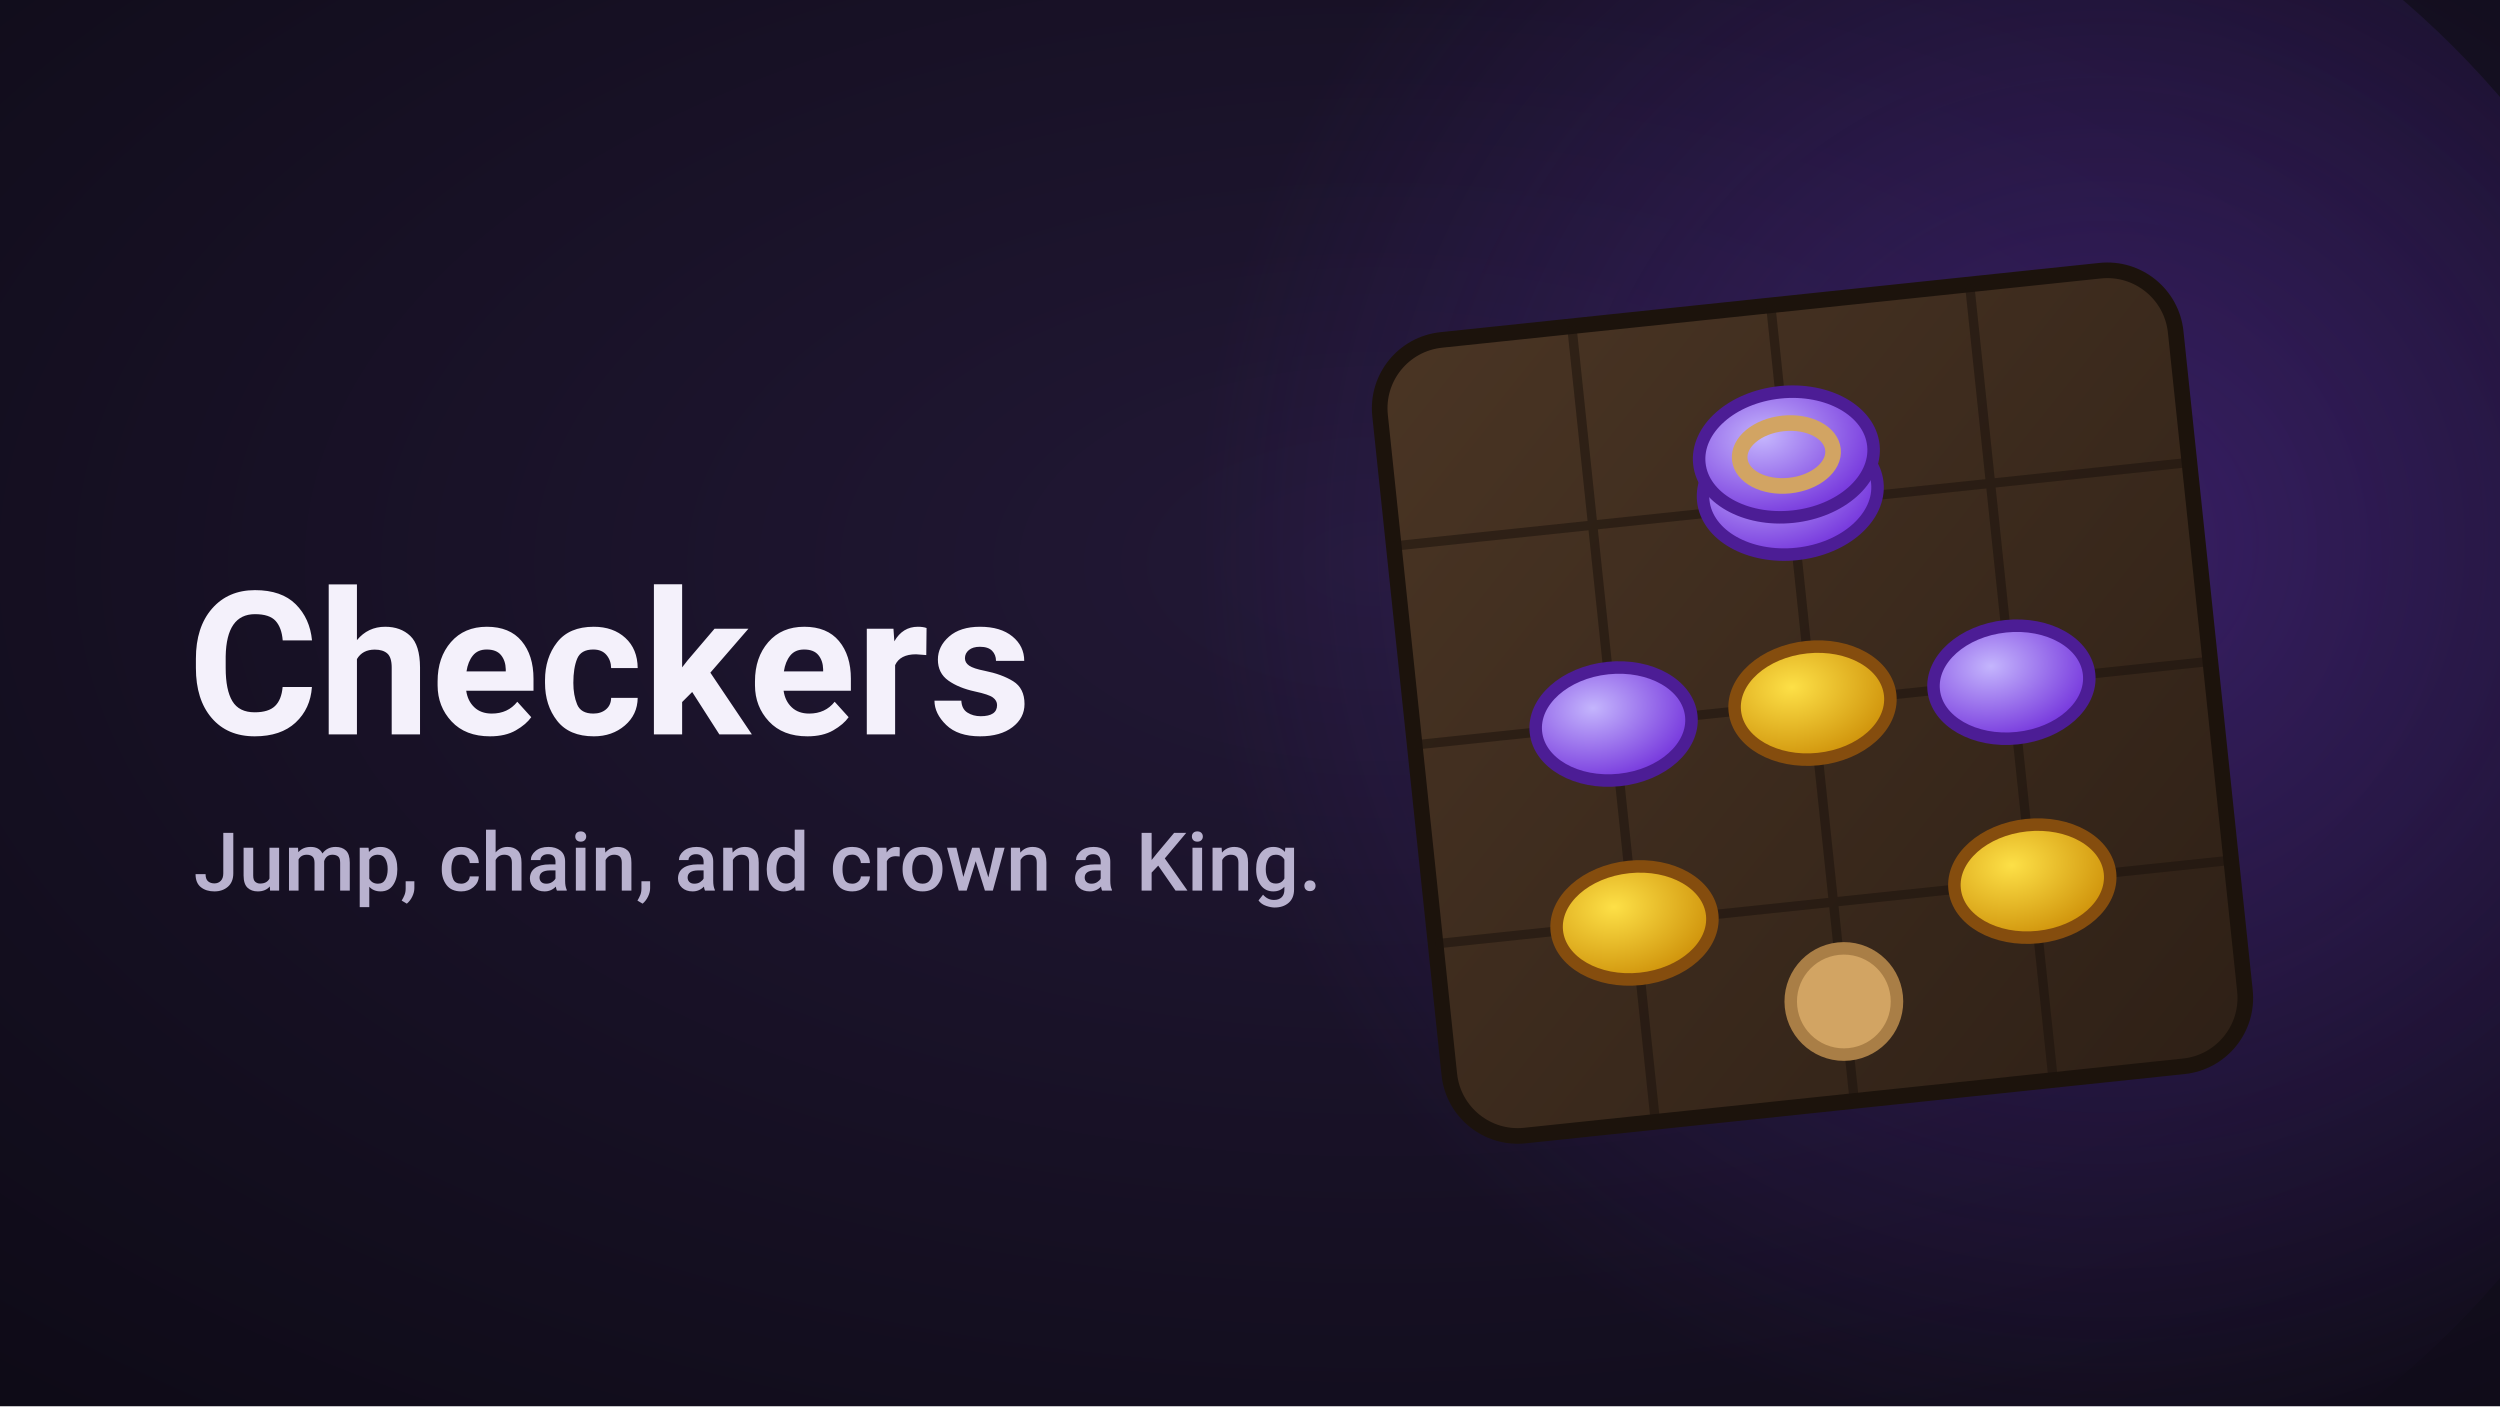
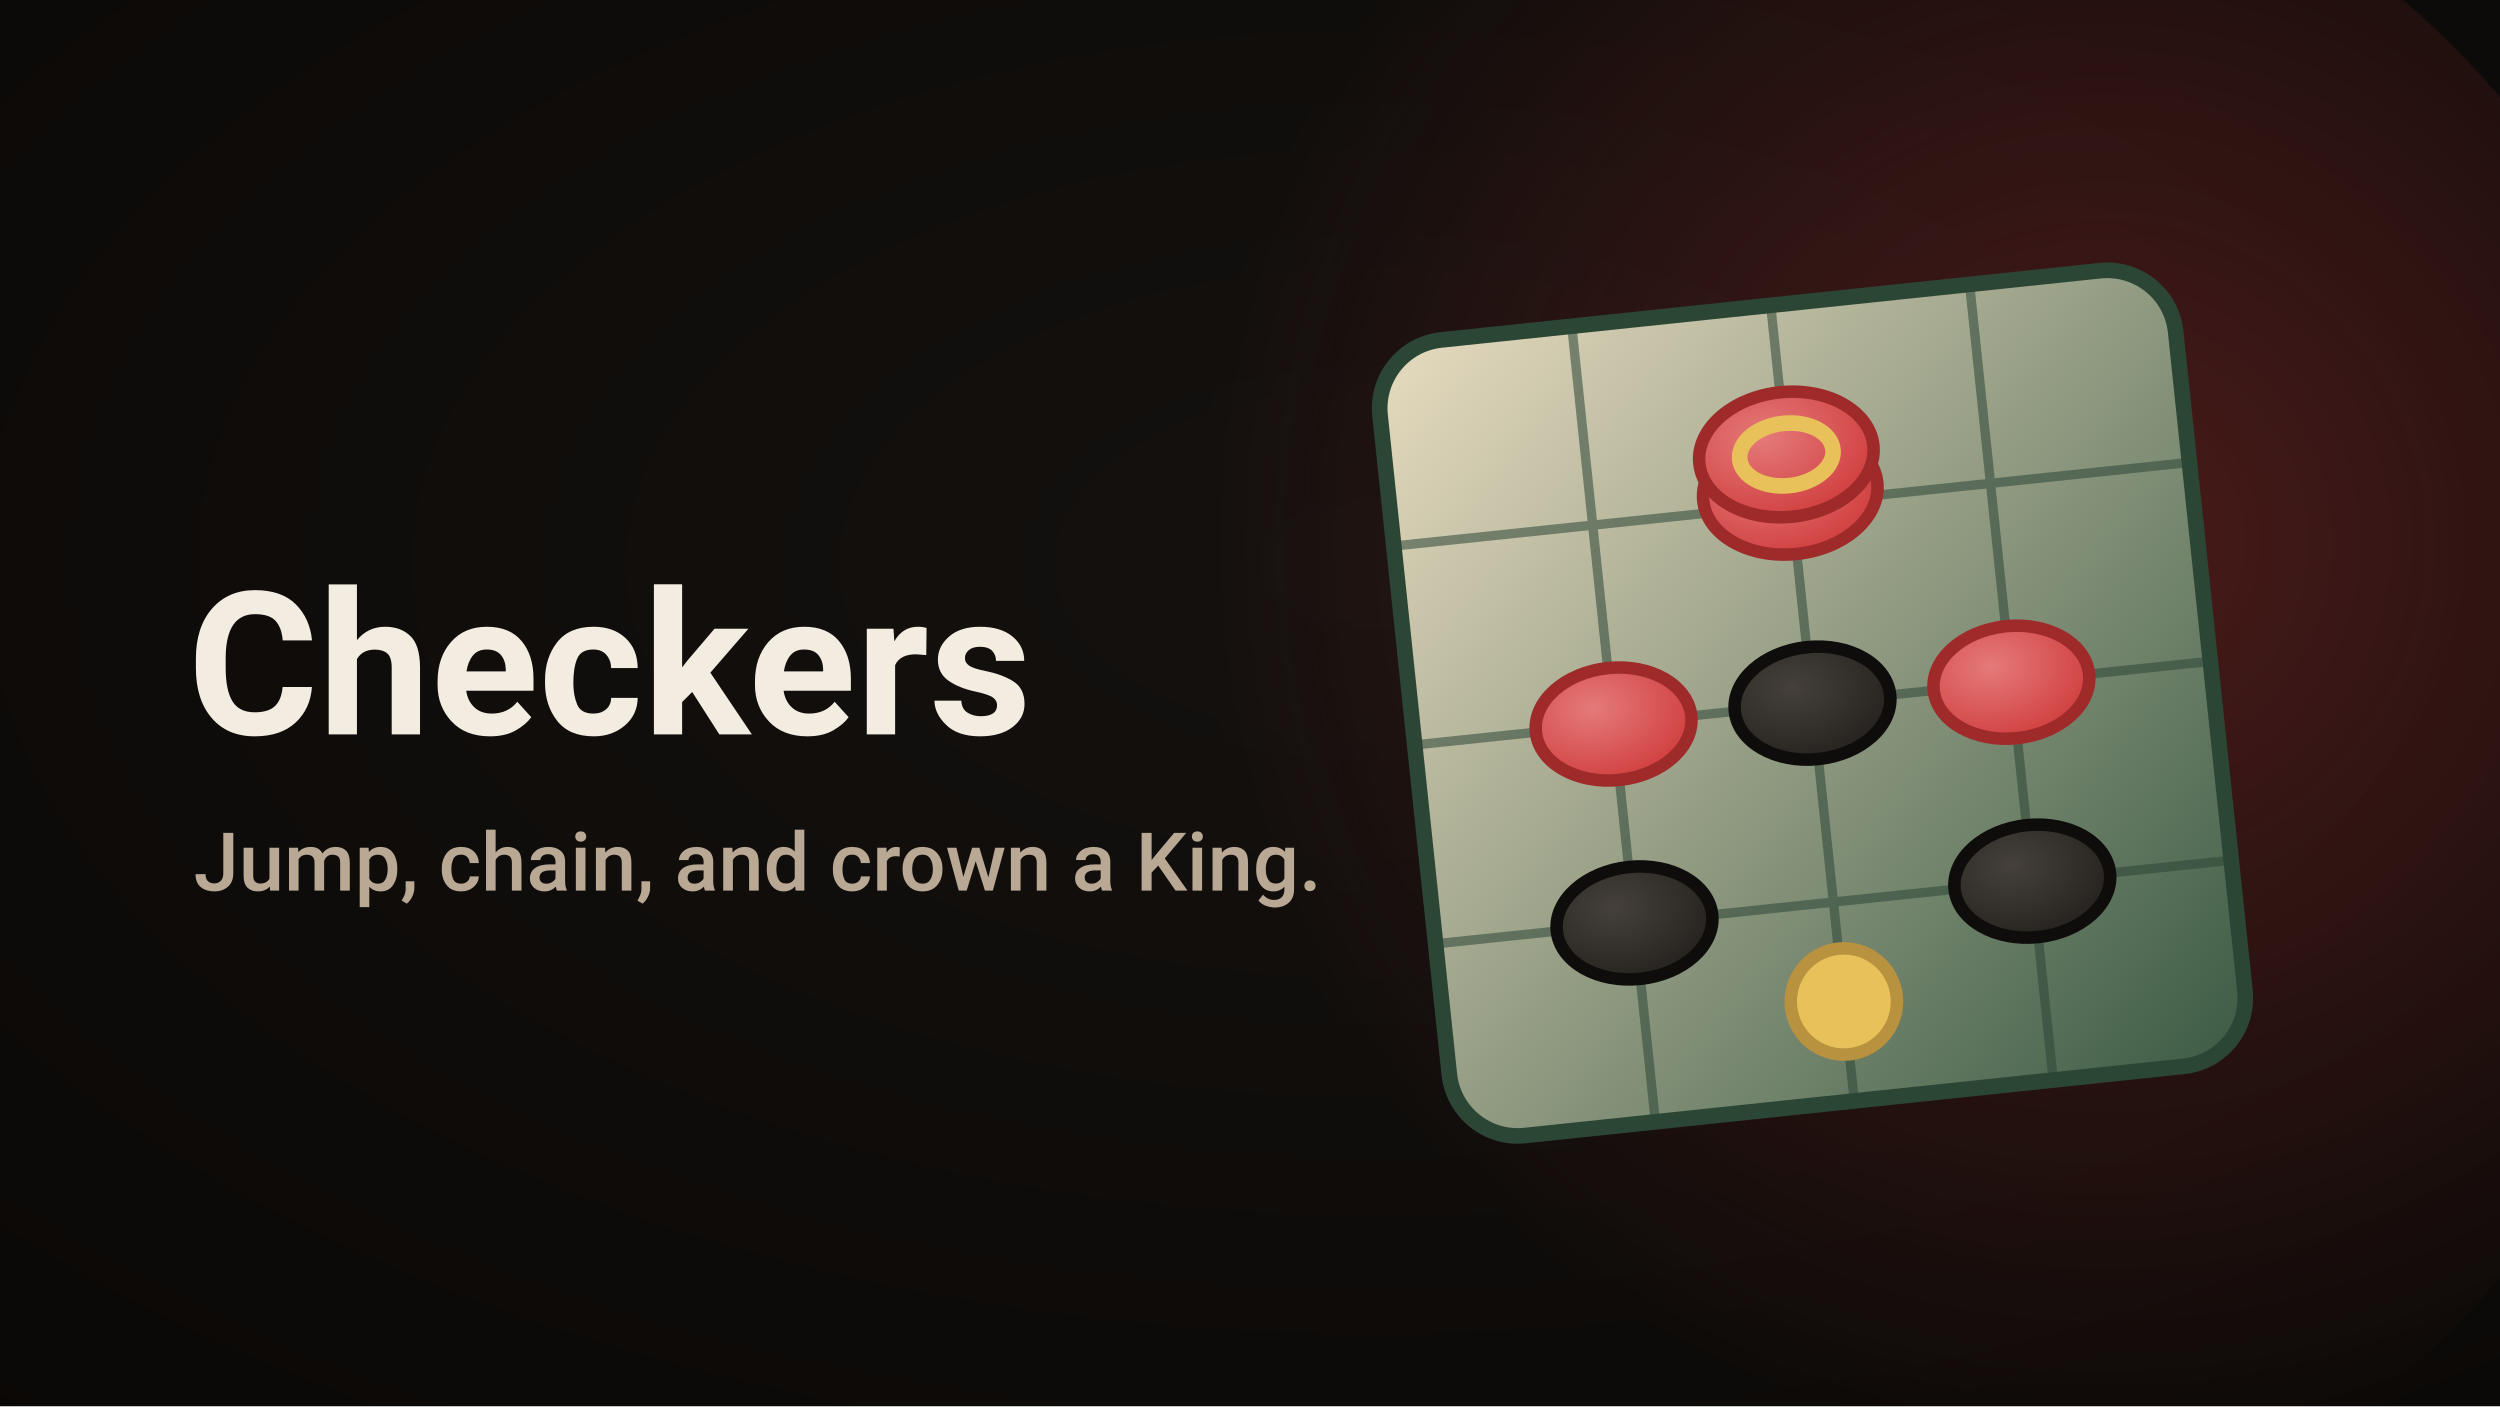
<svg xmlns="http://www.w3.org/2000/svg" viewBox="0 0 800 450" width="800" height="450" role="img" aria-label="Branch out Checkers">
  <defs>
    <radialGradient id="hck-bg" cx="0.55" cy="0.4" r="0.85">
-       <stop offset="0" stop-color="#221836" />
-       <stop offset="1" stop-color="#0d0a15" />
+       <stop offset="0" stop-color="#14110f" />
+       <stop offset="1" stop-color="#0a0806" />
    </radialGradient>
    <linearGradient id="hck-wood" x1="0" y1="0" x2="1" y2="1">
-       <stop offset="0" stop-color="#4a3524" />
-       <stop offset="1" stop-color="#2e2016" />
+       <stop offset="0" stop-color="#e8dcc0" />
+       <stop offset="1" stop-color="#3a5a44" />
    </linearGradient>
    <radialGradient id="hck-violet" cx="0.38" cy="0.34" r="0.75">
-       <stop offset="0" stop-color="#C4B5FD" />
-       <stop offset="1" stop-color="#6D28D9" />
+       <stop offset="0" stop-color="#e57a7a" />
+       <stop offset="1" stop-color="#cf3a3a" />
    </radialGradient>
    <radialGradient id="hck-amber" cx="0.38" cy="0.34" r="0.75">
-       <stop offset="0" stop-color="#FDE047" />
-       <stop offset="1" stop-color="#CA8A04" />
+       <stop offset="0" stop-color="#45403a" />
+       <stop offset="1" stop-color="#23201d" />
    </radialGradient>
    <radialGradient id="hck-glow" cx="0.66" cy="0.42" r="0.5">
-       <stop offset="0" stop-color="#7C3AED" stop-opacity="0.30" />
-       <stop offset="1" stop-color="#7C3AED" stop-opacity="0" />
+       <stop offset="0" stop-color="#cf3a3a" stop-opacity="0.30" />
+       <stop offset="1" stop-color="#cf3a3a" stop-opacity="0" />
    </radialGradient>
  </defs>
  <rect width="800" height="450" fill="url(#hck-bg)" />
  <circle cx="580" cy="220" r="290" fill="url(#hck-glow)" />
  <g transform="rotate(-6 580 225)">
-     <rect x="452" y="97" width="256" height="256" rx="22" fill="url(#hck-wood)" stroke="#1c130c" stroke-width="5" />
-     <g stroke="#1c130c" stroke-width="3" opacity="0.55">
+     <rect x="452" y="97" width="256" height="256" rx="22" fill="url(#hck-wood)" stroke="#2c4636" stroke-width="5" />
+     <g stroke="#2c4636" stroke-width="3" opacity="0.55">
      <line x1="516" y1="97" x2="516" y2="353" />
      <line x1="580" y1="97" x2="580" y2="353" />
      <line x1="644" y1="97" x2="644" y2="353" />
      <line x1="452" y1="161" x2="708" y2="161" />
      <line x1="452" y1="225" x2="708" y2="225" />
      <line x1="452" y1="289" x2="708" y2="289" />
    </g>
-     <circle cx="580" cy="321" r="17" fill="#d2a463" stroke="#a97e46" stroke-width="4" />
-     <ellipse cx="516" cy="289" rx="25" ry="18" fill="url(#hck-amber)" stroke="#854D0E" stroke-width="4" />
-     <ellipse cx="644" cy="289" rx="25" ry="18" fill="url(#hck-amber)" stroke="#854D0E" stroke-width="4" />
-     <ellipse cx="580" cy="225" rx="25" ry="18" fill="url(#hck-amber)" stroke="#854D0E" stroke-width="4" />
-     <ellipse cx="516" cy="225" rx="25" ry="18" fill="url(#hck-violet)" stroke="#4C1D95" stroke-width="4" />
-     <ellipse cx="644" cy="225" rx="25" ry="18" fill="url(#hck-violet)" stroke="#4C1D95" stroke-width="4" />
+     <circle cx="580" cy="321" r="17" fill="#e8c15a" stroke="#b8923e" stroke-width="4" />
+     <ellipse cx="516" cy="289" rx="25" ry="18" fill="url(#hck-amber)" stroke="#0e0d0b" stroke-width="4" />
+     <ellipse cx="644" cy="289" rx="25" ry="18" fill="url(#hck-amber)" stroke="#0e0d0b" stroke-width="4" />
+     <ellipse cx="580" cy="225" rx="25" ry="18" fill="url(#hck-amber)" stroke="#0e0d0b" stroke-width="4" />
+     <ellipse cx="516" cy="225" rx="25" ry="18" fill="url(#hck-violet)" stroke="#9e2a2a" stroke-width="4" />
+     <ellipse cx="644" cy="225" rx="25" ry="18" fill="url(#hck-violet)" stroke="#9e2a2a" stroke-width="4" />
    <g transform="translate(580 150)">
-       <ellipse cx="0" cy="7" rx="28" ry="20" fill="url(#hck-violet)" stroke="#4C1D95" stroke-width="4" />
-       <ellipse cx="0" cy="-5" rx="28" ry="20" fill="url(#hck-violet)" stroke="#4C1D95" stroke-width="4" />
-       <ellipse cx="0" cy="-5" rx="15" ry="10" fill="none" stroke="#d2a463" stroke-width="5" />
+       <ellipse cx="0" cy="7" rx="28" ry="20" fill="url(#hck-violet)" stroke="#9e2a2a" stroke-width="4" />
+       <ellipse cx="0" cy="-5" rx="28" ry="20" fill="url(#hck-violet)" stroke="#9e2a2a" stroke-width="4" />
+       <ellipse cx="0" cy="-5" rx="15" ry="10" fill="none" stroke="#e8c15a" stroke-width="5" />
    </g>
  </g>
-   <text x="60" y="235" font-family="-apple-system, BlinkMacSystemFont, 'Segoe UI', Roboto, sans-serif" font-size="64" font-weight="700" fill="#f4f1fb">Checkers</text>
-   <text x="62" y="285" font-family="-apple-system, BlinkMacSystemFont, 'Segoe UI', Roboto, sans-serif" font-size="26" font-weight="500" fill="#b9b2cf">Jump, chain, and crown a King.</text>
+   <text x="60" y="235" font-family="-apple-system, BlinkMacSystemFont, 'Segoe UI', Roboto, sans-serif" font-size="64" font-weight="700" fill="#f3ece0">Checkers</text>
+   <text x="62" y="285" font-family="-apple-system, BlinkMacSystemFont, 'Segoe UI', Roboto, sans-serif" font-size="26" font-weight="500" fill="#b9a894">Jump, chain, and crown a King.</text>
</svg>
